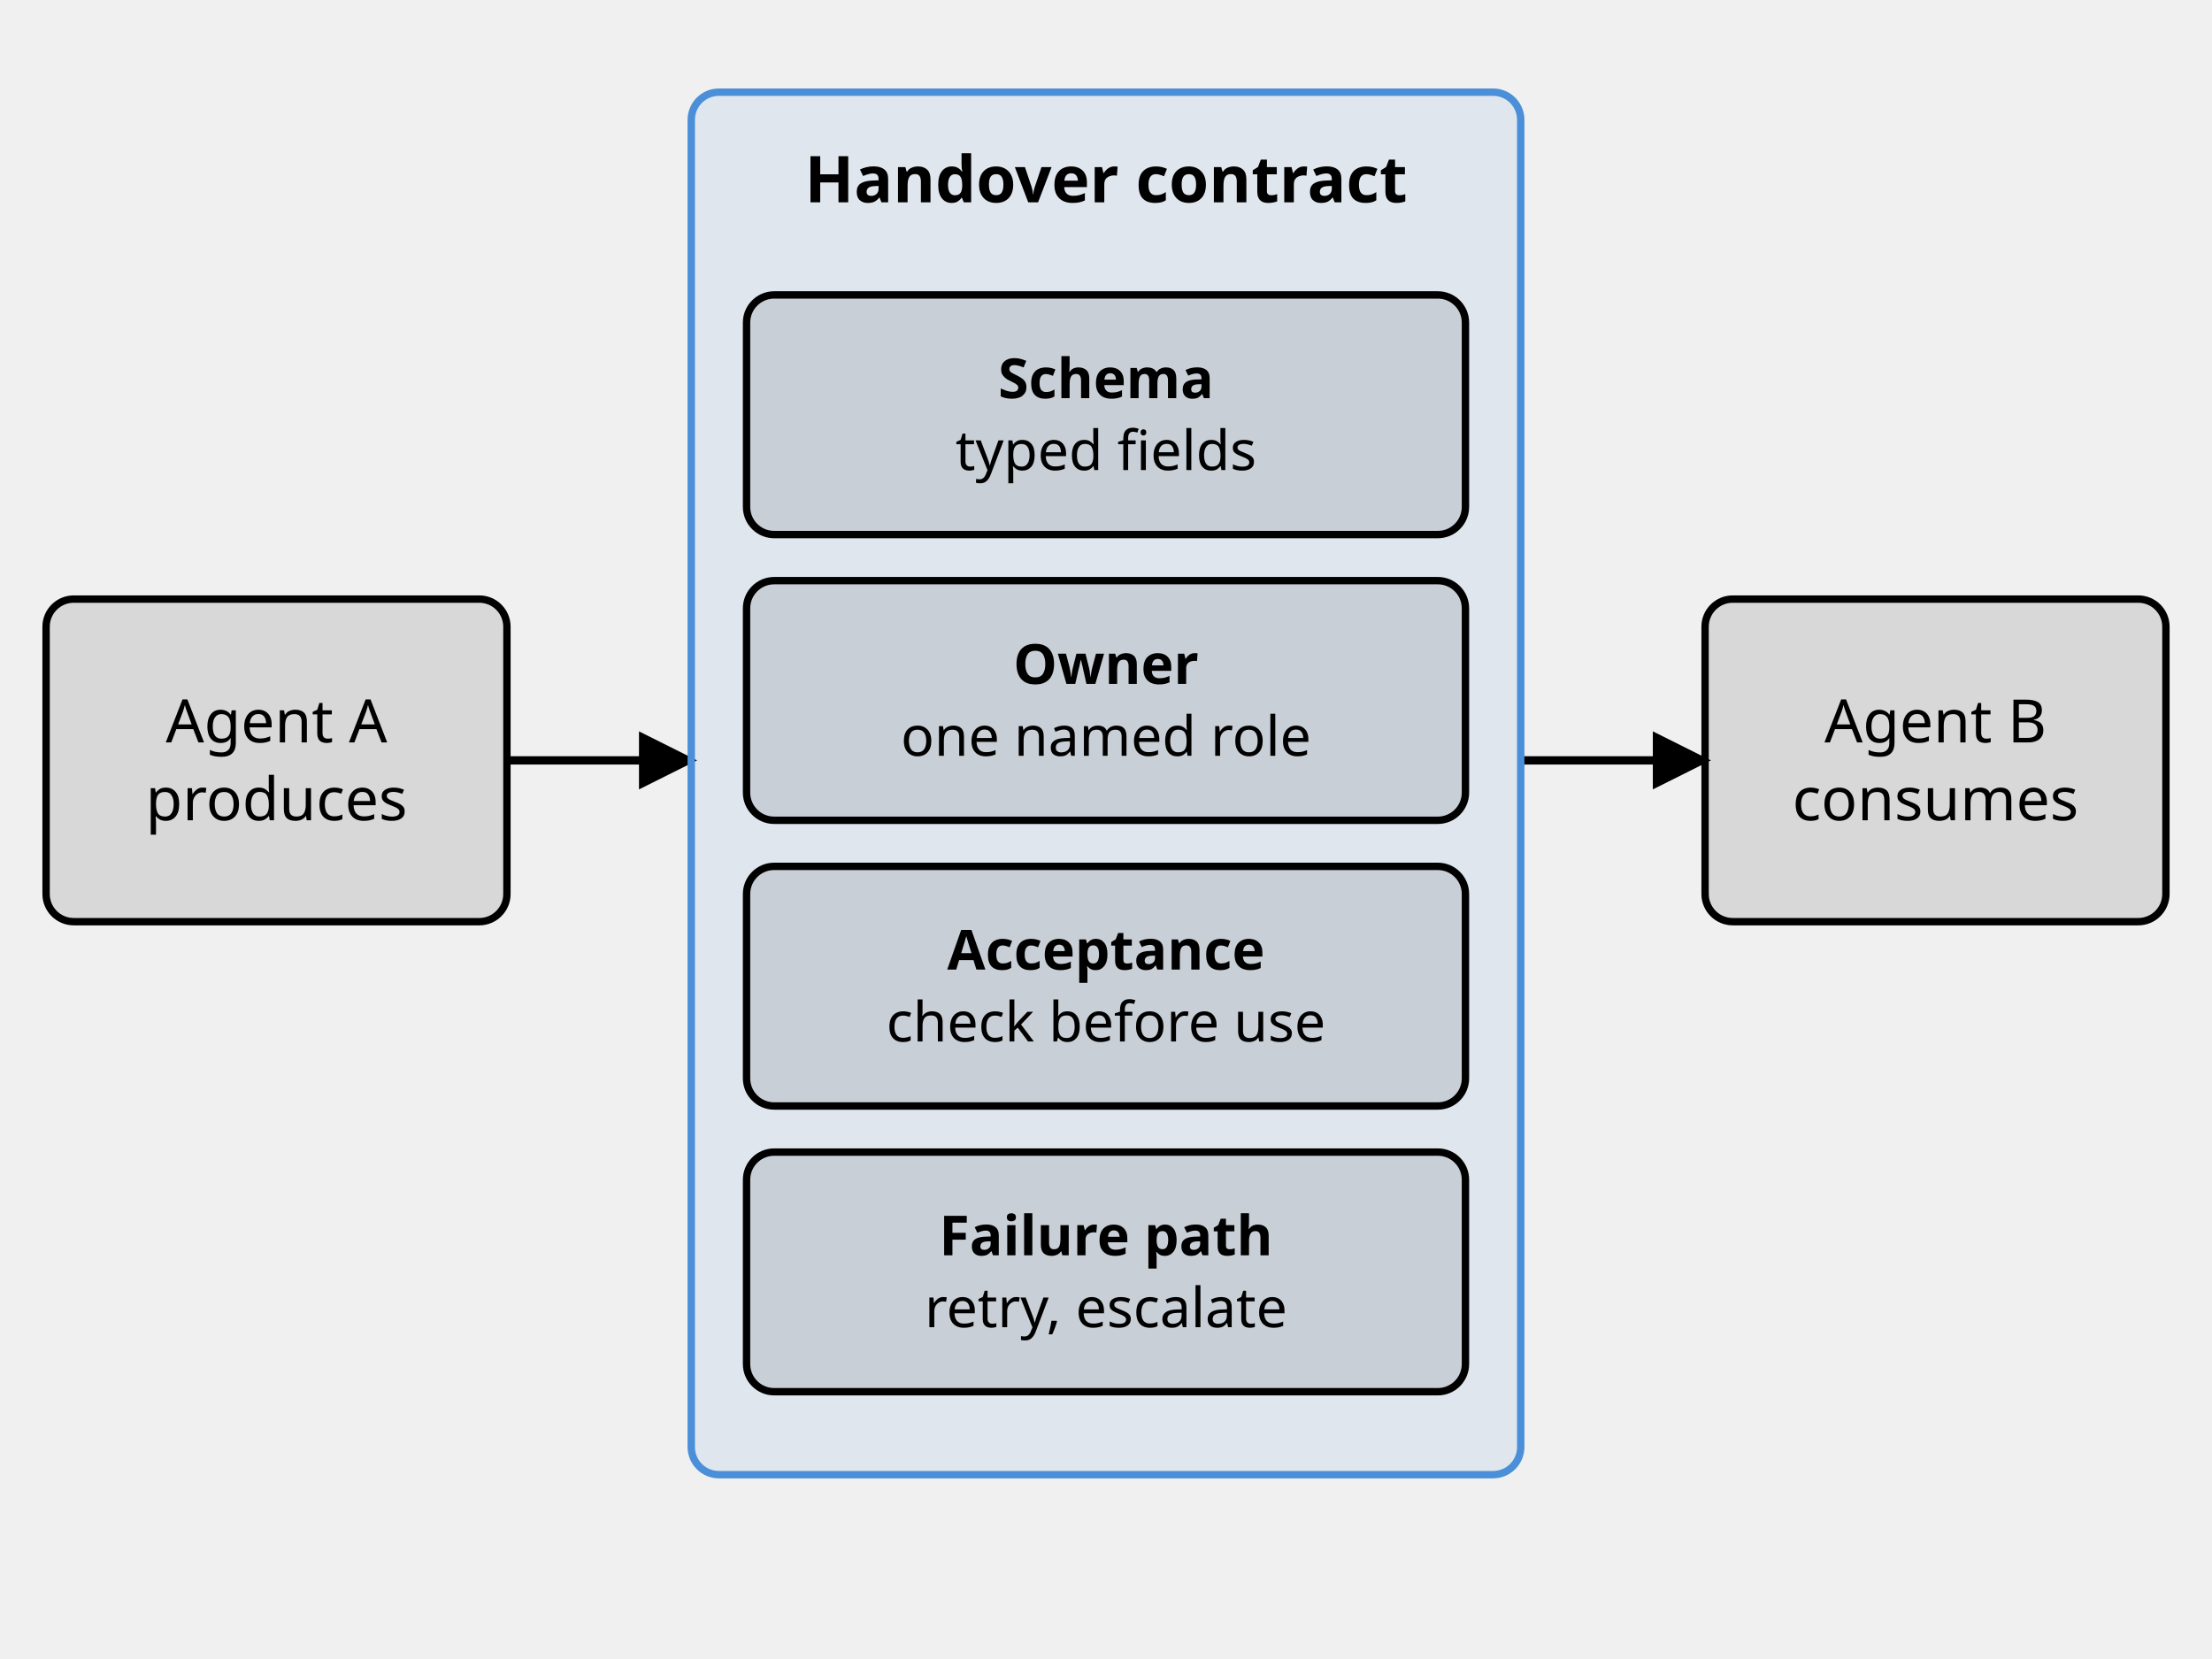
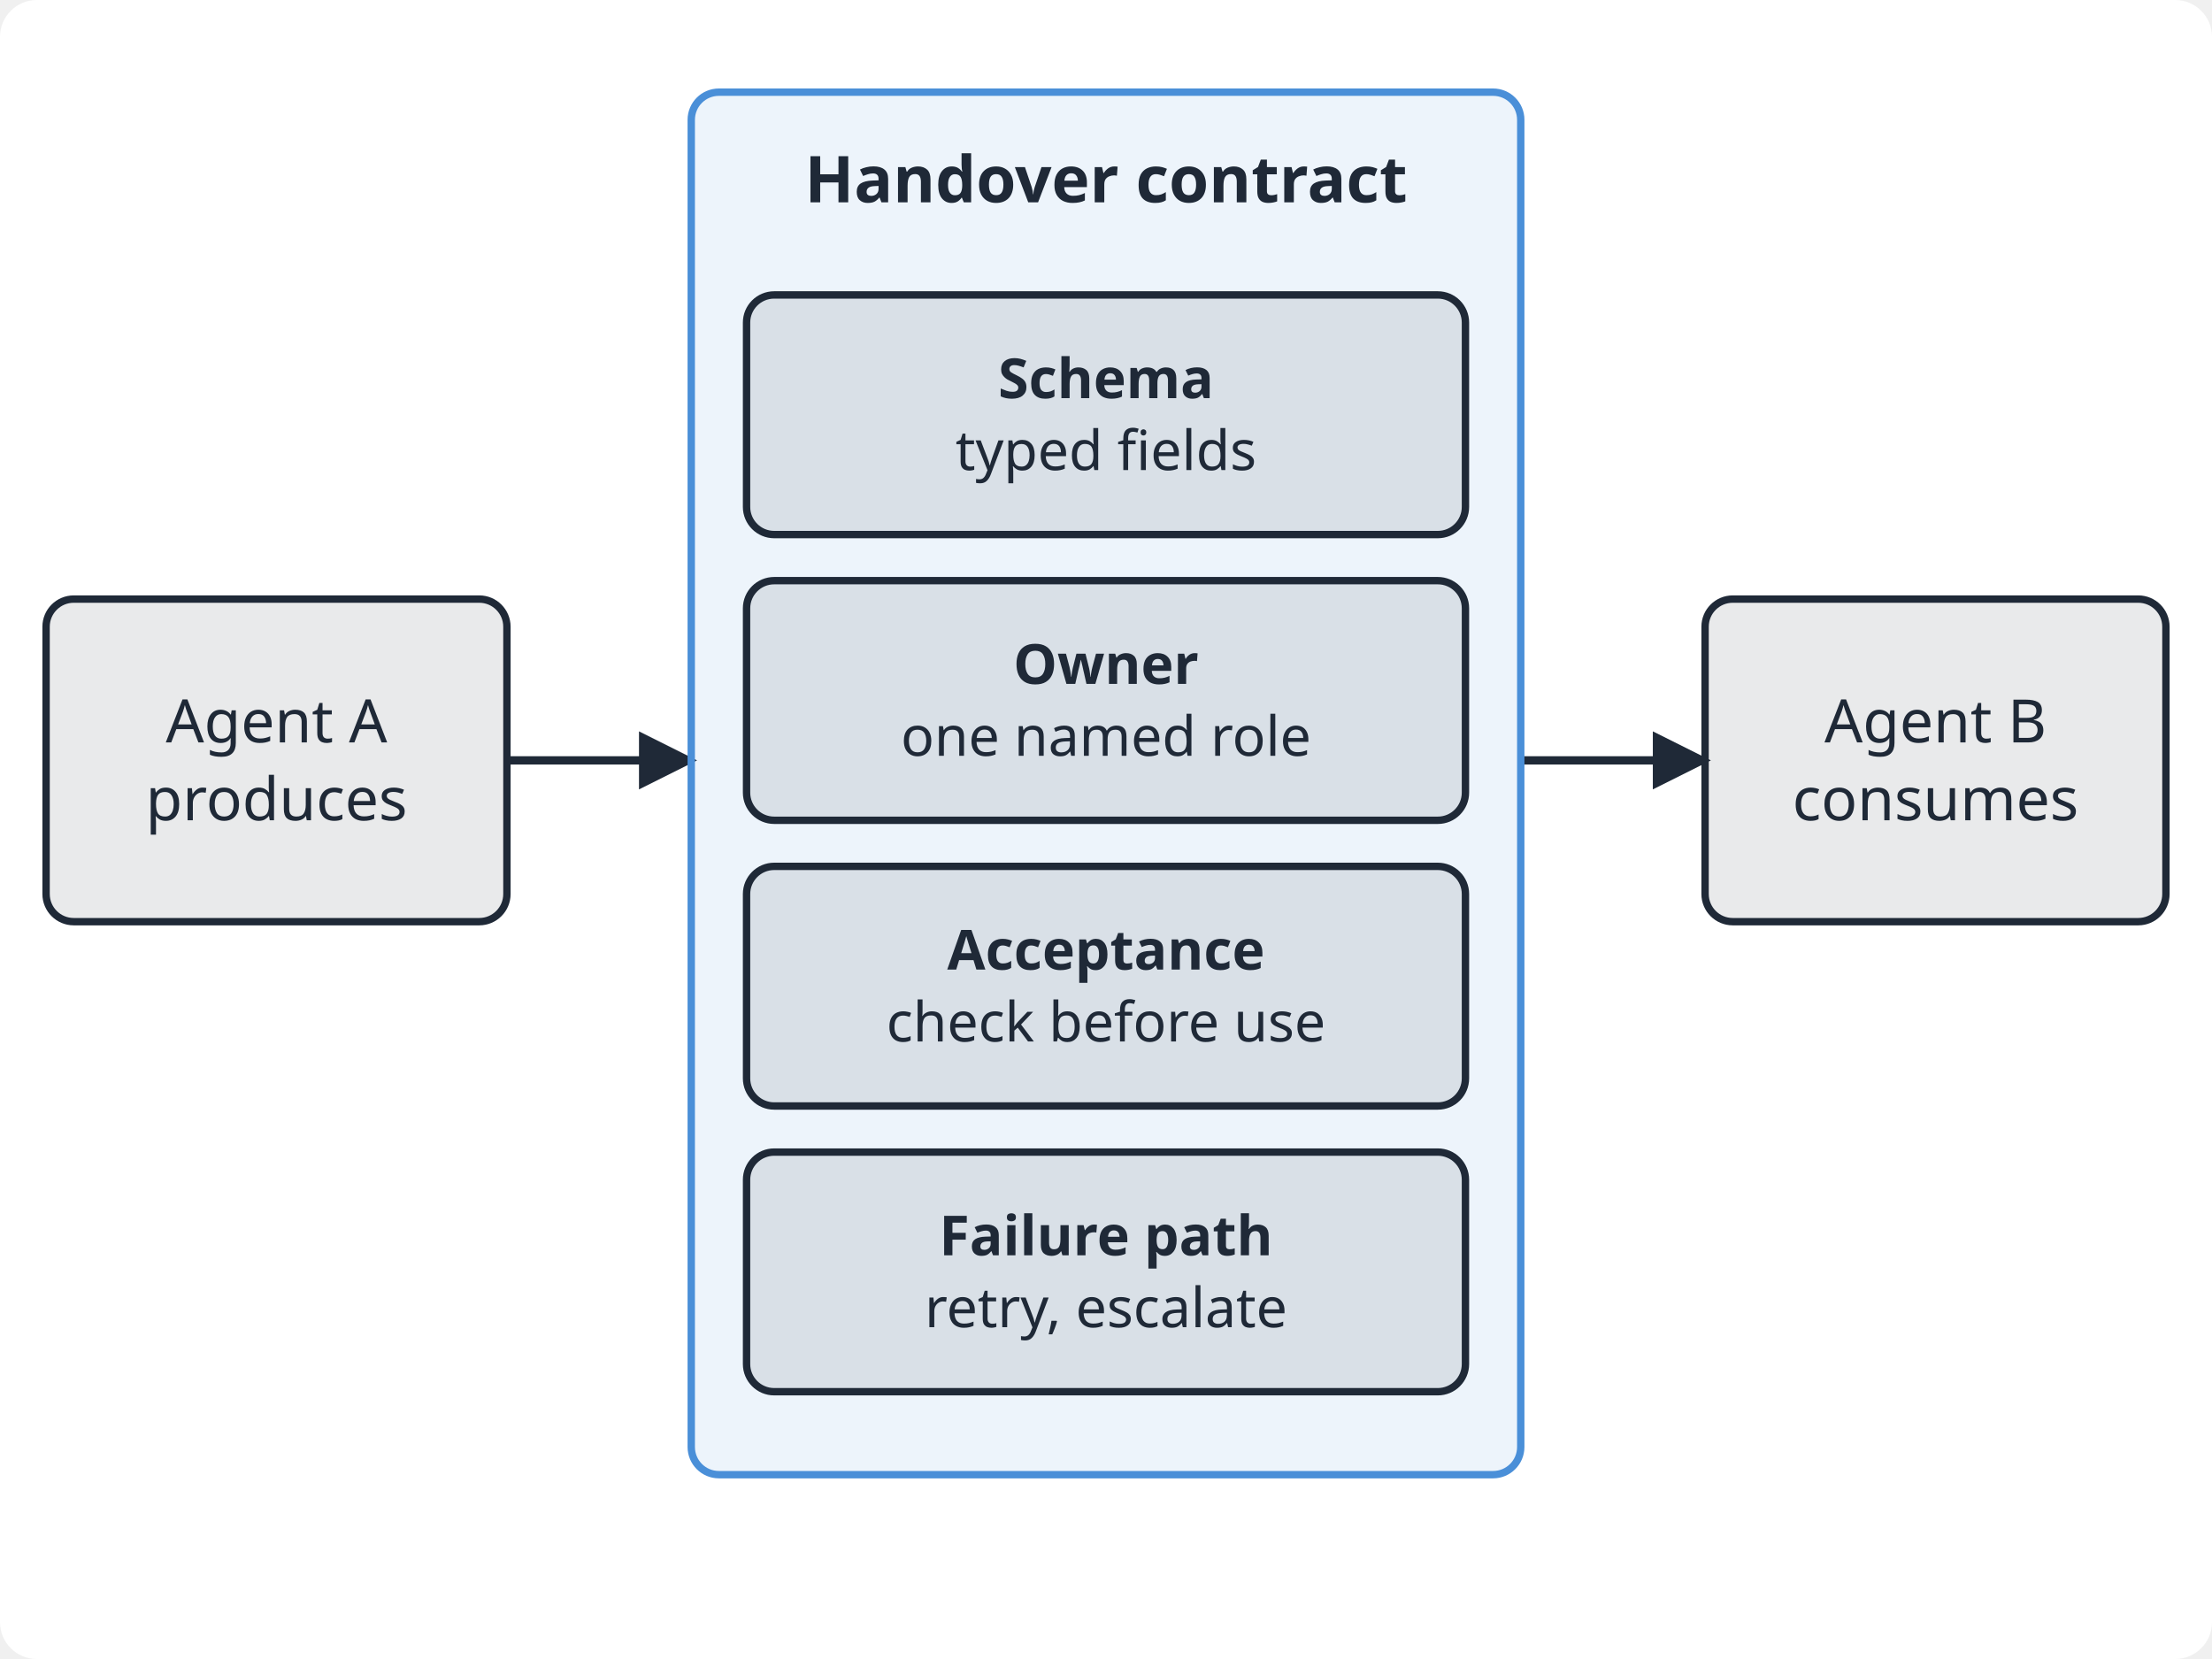
<svg xmlns="http://www.w3.org/2000/svg" viewBox="0 0 480 360" role="img" aria-labelledby="t d" font-family="system-ui, sans-serif" fill="currentColor">
+   <style>svg{color:#1f2937}</style>
+   <rect class="oax-bg" x="0" y="0" width="480" height="360" rx="8" fill="#ffffff" />
  <defs>
    <marker id="ac" viewBox="0 0 10 10" refX="9" refY="5" markerWidth="7" markerHeight="7" orient="auto-start-reverse">
      <path d="M0 0L10 5L0 10z" fill="currentColor" />
    </marker>
    <marker id="ad9534f" viewBox="0 0 10 10" refX="9" refY="5" markerWidth="7" markerHeight="7" orient="auto-start-reverse">
      <path d="M0 0L10 5L0 10z" fill="#d9534f" />
    </marker>
    <marker id="a3a9d6e" viewBox="0 0 10 10" refX="9" refY="5" markerWidth="7" markerHeight="7" orient="auto-start-reverse">
      <path d="M0 0L10 5L0 10z" fill="#3a9d6e" />
    </marker>
    <marker id="a4a8fd8" viewBox="0 0 10 10" refX="9" refY="5" markerWidth="7" markerHeight="7" orient="auto-start-reverse">
      <path d="M0 0L10 5L0 10z" fill="#4a8fd8" />
    </marker>
  </defs>
  <rect x="10" y="130" width="100" height="70" rx="6" fill="currentColor" fill-opacity="0.10" stroke="currentColor" stroke-width="1.6" />
  <text x="60.0" y="161.1" text-anchor="middle" font-size="13">Agent A</text>
  <text x="60.0" y="178.0" text-anchor="middle" font-size="13">produces</text>
  <rect x="370" y="130" width="100" height="70" rx="6" fill="currentColor" fill-opacity="0.10" stroke="currentColor" stroke-width="1.6" />
  <text x="420.0" y="161.1" text-anchor="middle" font-size="13">Agent B</text>
  <text x="420.0" y="178.0" text-anchor="middle" font-size="13">consumes</text>
  <line x1="110" y1="165" x2="150" y2="165" stroke="currentColor" stroke-width="1.8" marker-end="url(#ac)" />
  <line x1="330" y1="165" x2="370" y2="165" stroke="currentColor" stroke-width="1.8" marker-end="url(#ac)" />
  <rect x="150" y="20" width="180" height="300" rx="6" fill="#4a8fd8" fill-opacity="0.10" stroke="#4a8fd8" stroke-width="1.6" />
  <text x="240" y="43.9" text-anchor="middle" font-size="14" font-weight="700">Handover contract</text>
  <rect x="162" y="64" width="156" height="52" rx="6" fill="currentColor" fill-opacity="0.10" stroke="currentColor" stroke-width="1.6" />
  <text x="240.0" y="86.4" text-anchor="middle" font-size="12" font-weight="700">Schema</text>
  <text x="240.0" y="102.0" text-anchor="middle" font-size="12">typed fields</text>
  <rect x="162" y="126" width="156" height="52" rx="6" fill="currentColor" fill-opacity="0.10" stroke="currentColor" stroke-width="1.6" />
  <text x="240.0" y="148.4" text-anchor="middle" font-size="12" font-weight="700">Owner</text>
  <text x="240.0" y="164.0" text-anchor="middle" font-size="12">one named role</text>
  <rect x="162" y="188" width="156" height="52" rx="6" fill="currentColor" fill-opacity="0.10" stroke="currentColor" stroke-width="1.6" />
  <text x="240.0" y="210.4" text-anchor="middle" font-size="12" font-weight="700">Acceptance</text>
  <text x="240.0" y="226.0" text-anchor="middle" font-size="12">check before use</text>
  <rect x="162" y="250" width="156" height="52" rx="6" fill="currentColor" fill-opacity="0.10" stroke="currentColor" stroke-width="1.6" />
  <text x="240.0" y="272.4" text-anchor="middle" font-size="12" font-weight="700">Failure path</text>
  <text x="240.0" y="288.0" text-anchor="middle" font-size="12">retry, escalate</text>
</svg>
